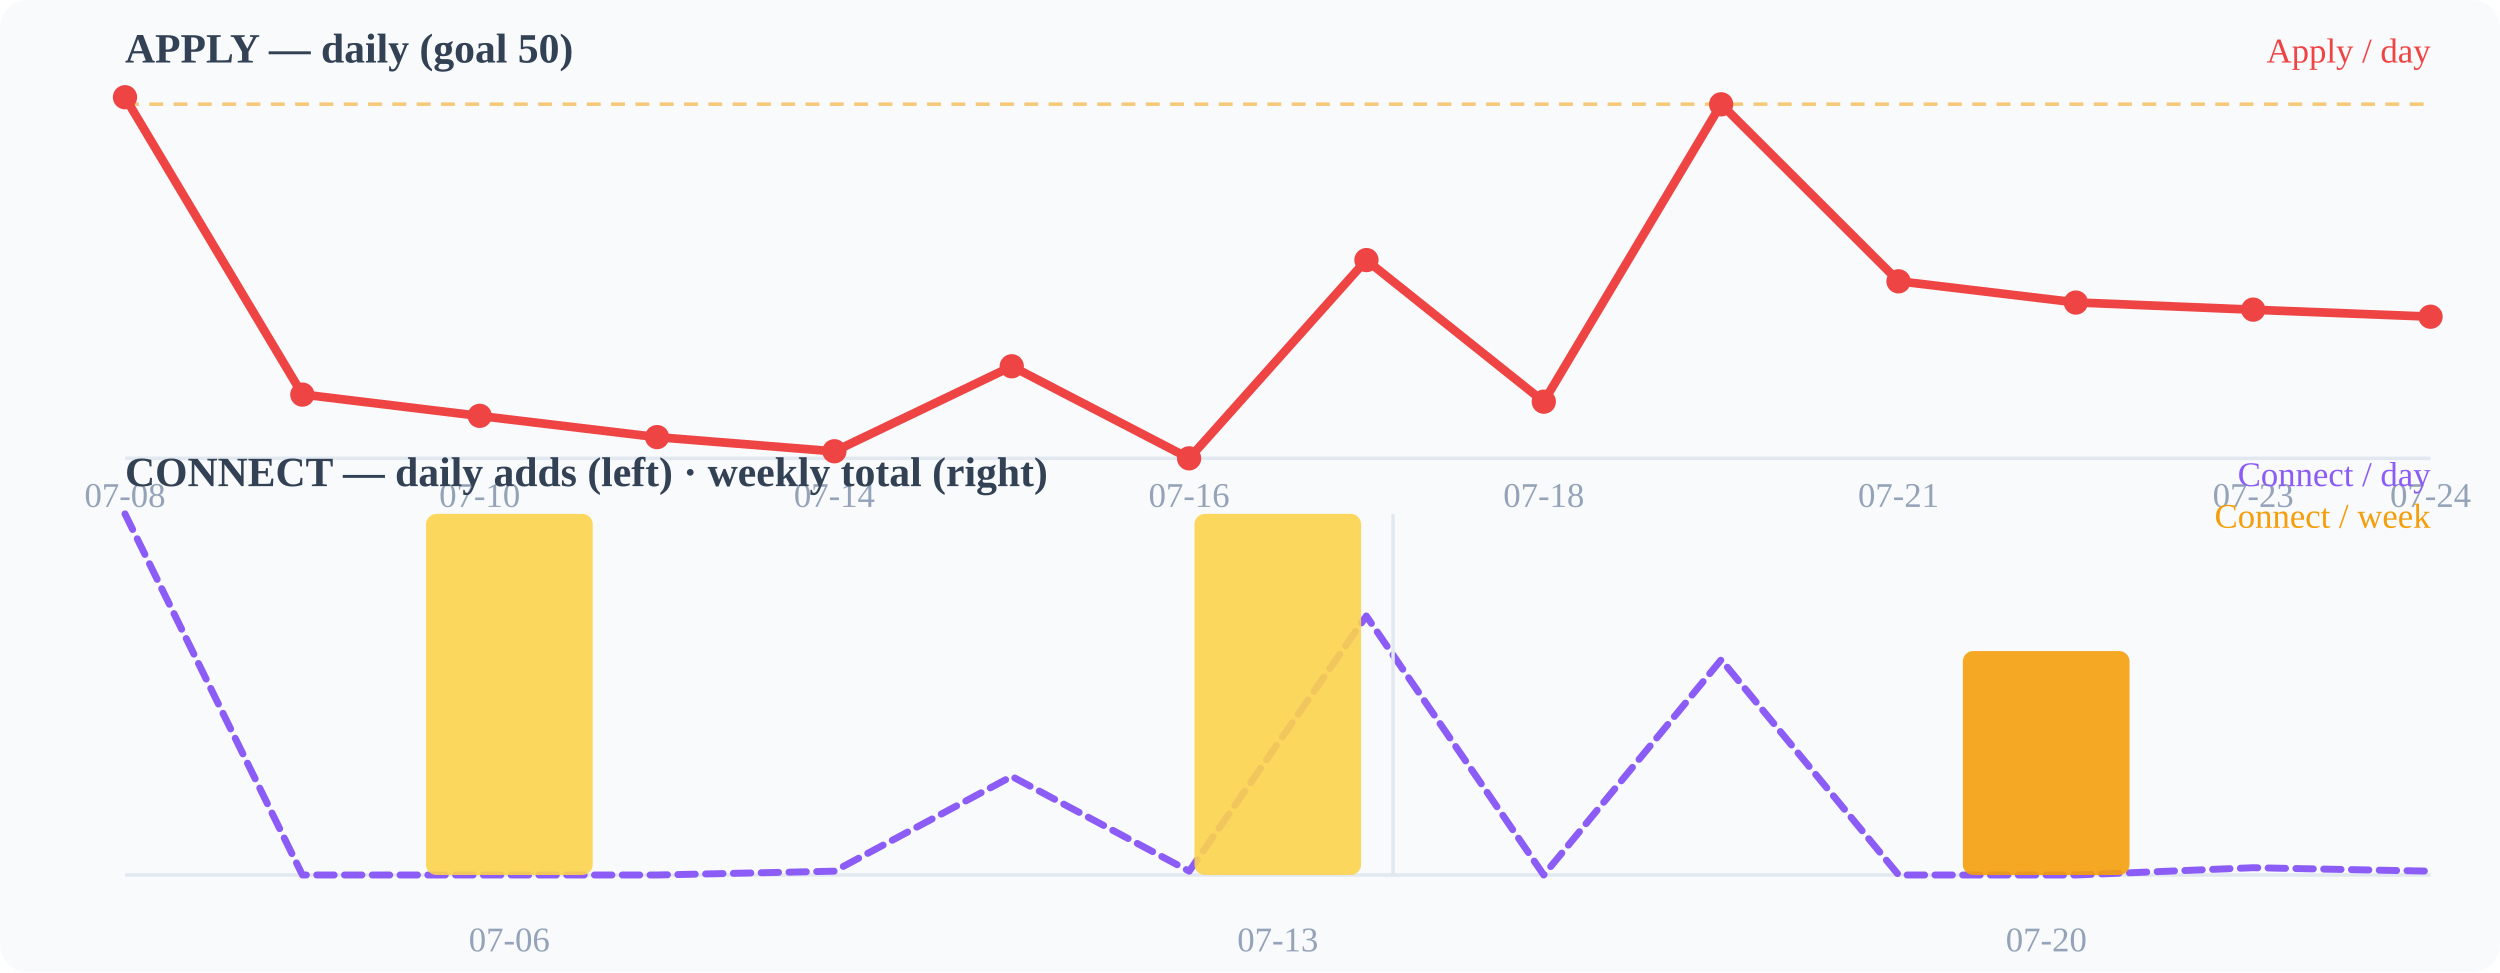
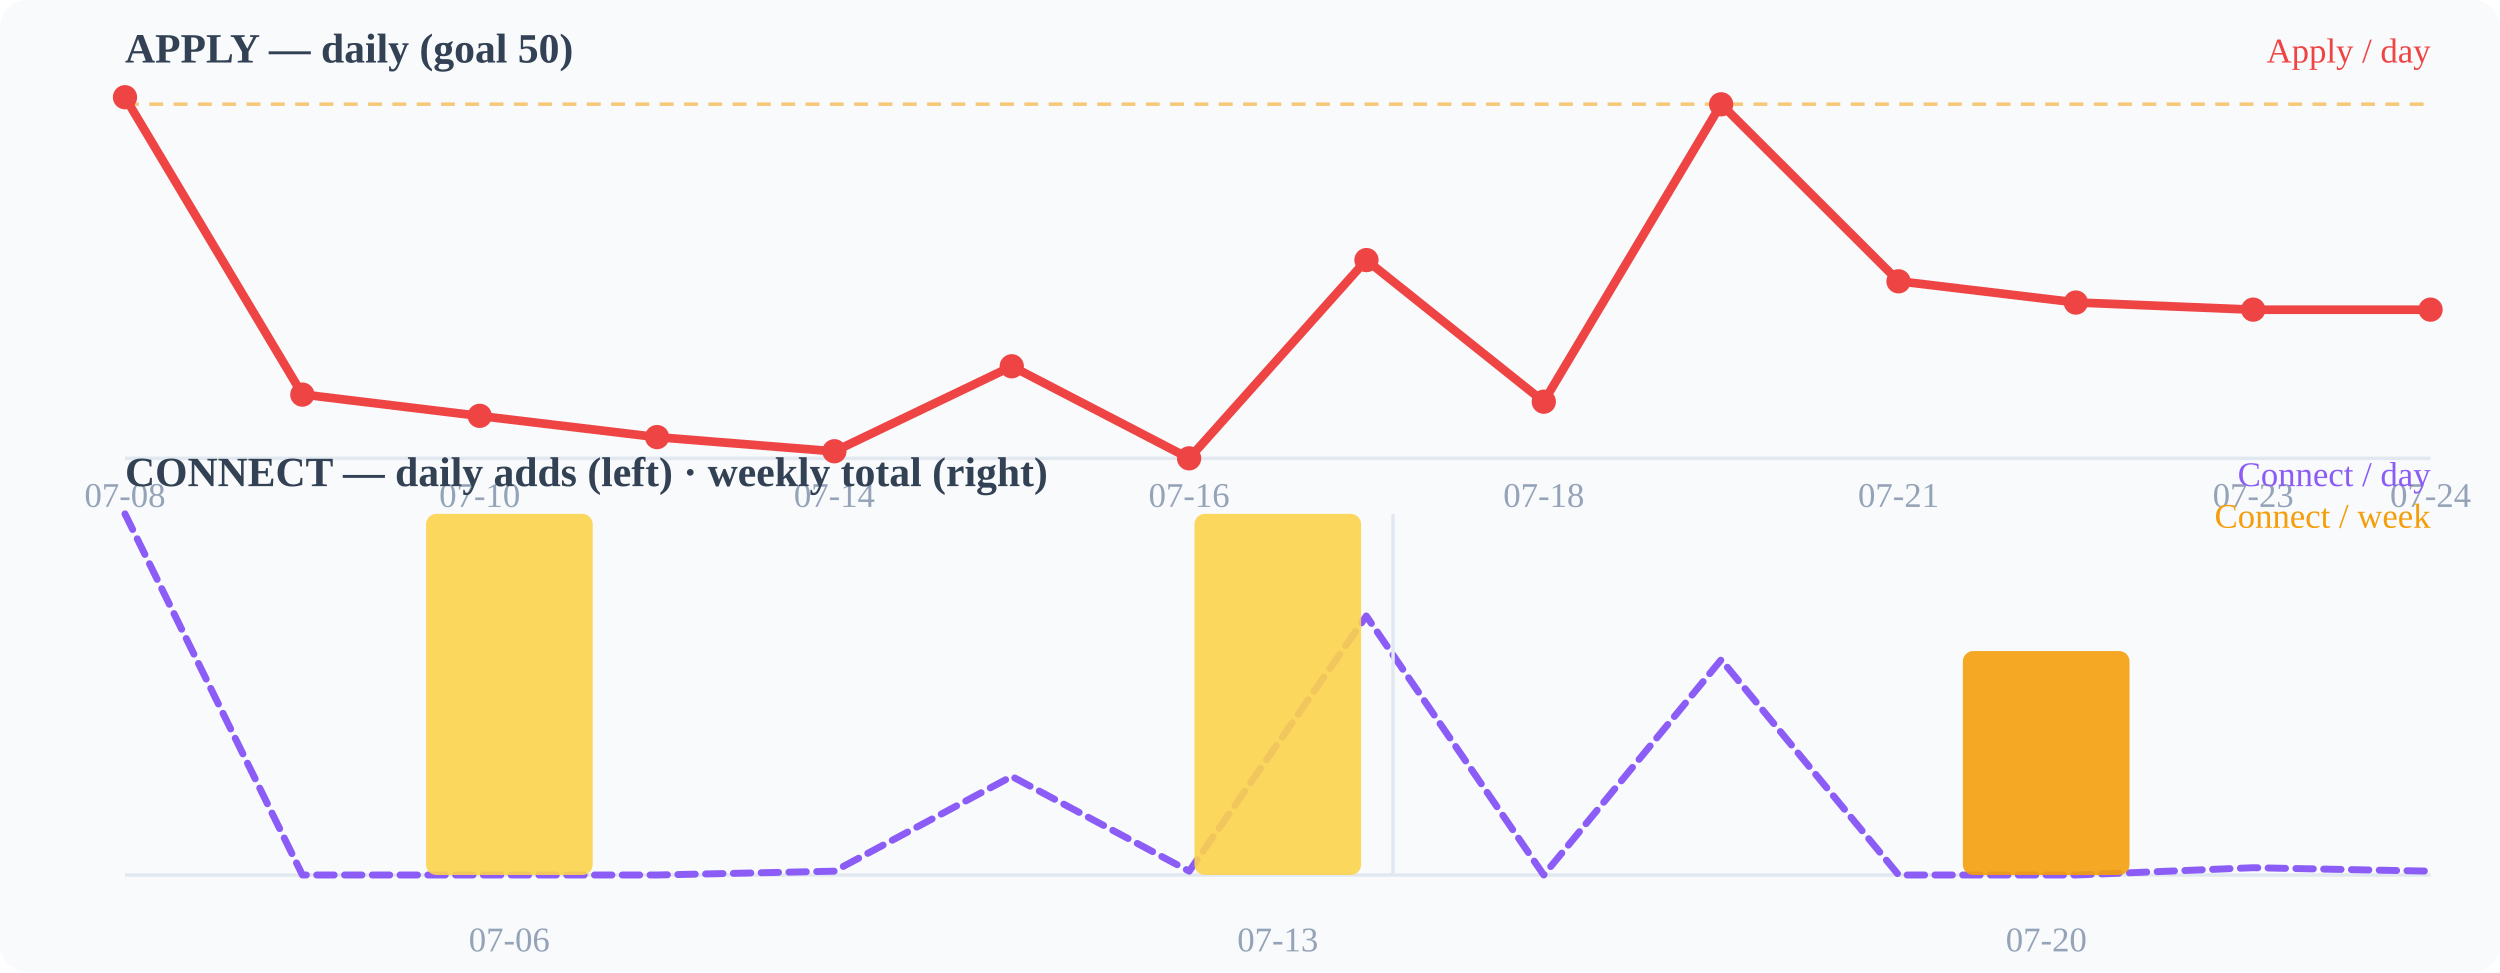
<svg xmlns="http://www.w3.org/2000/svg" width="720" height="280" viewBox="0 0 720 280">
  <rect width="720" height="280" fill="#f8fafc" rx="8" />
  <text x="36" y="18" font-size="12" font-weight="600" fill="#334155">APPLY — daily (goal 50)</text>
  <line x1="36" y1="132" x2="700" y2="132" stroke="#e2e8f0" stroke-width="1" />
  <line x1="36" y1="30.0" x2="700" y2="30.0" stroke="#f59e0b" stroke-width="1" stroke-dasharray="4 3" opacity="0.55" />
-   <polyline points="36.0,28.0 87.1,113.6 138.2,119.8 189.2,125.9 240.3,130.0 291.4,105.5 342.5,132.0 393.5,74.9 444.6,115.7 495.7,30.0 546.8,81.0 597.8,87.1 648.9,89.2 700.0,91.2" fill="none" stroke="#ef4444" stroke-width="2.5" stroke-linecap="round" stroke-linejoin="round" />
+   <polyline points="36.0,28.0 87.1,113.6 138.2,119.8 189.2,125.9 240.3,130.0 291.4,105.5 342.5,132.0 393.5,74.9 444.6,115.7 495.7,30.0 546.8,81.0 597.8,87.1 648.9,89.2 700.0,89.2" fill="none" stroke="#ef4444" stroke-width="2.5" stroke-linecap="round" stroke-linejoin="round" />
  <circle cx="36" cy="28" r="3.5" fill="#ef4444" />
  <circle cx="87.077" cy="113.647" r="3.5" fill="#ef4444" />
  <circle cx="138.154" cy="119.765" r="3.5" fill="#ef4444" />
  <circle cx="189.231" cy="125.882" r="3.5" fill="#ef4444" />
  <circle cx="240.308" cy="129.961" r="3.5" fill="#ef4444" />
  <circle cx="291.385" cy="105.49" r="3.5" fill="#ef4444" />
  <circle cx="342.462" cy="132" r="3.5" fill="#ef4444" />
  <circle cx="393.538" cy="74.902" r="3.5" fill="#ef4444" />
  <circle cx="444.615" cy="115.686" r="3.5" fill="#ef4444" />
  <circle cx="495.692" cy="30.039" r="3.5" fill="#ef4444" />
  <circle cx="546.769" cy="81.02" r="3.5" fill="#ef4444" />
  <circle cx="597.846" cy="87.137" r="3.5" fill="#ef4444" />
  <circle cx="648.923" cy="89.176" r="3.5" fill="#ef4444" />
-   <circle cx="700" cy="91.216" r="3.5" fill="#ef4444" />
+   <circle cx="700" cy="89.176" r="3.5" fill="#ef4444" />
  <text x="36" y="146" font-size="10" fill="#94a3b8" text-anchor="middle">07-08</text>
  <text x="138.154" y="146" font-size="10" fill="#94a3b8" text-anchor="middle">07-10</text>
  <text x="240.308" y="146" font-size="10" fill="#94a3b8" text-anchor="middle">07-14</text>
  <text x="342.462" y="146" font-size="10" fill="#94a3b8" text-anchor="middle">07-16</text>
  <text x="444.615" y="146" font-size="10" fill="#94a3b8" text-anchor="middle">07-18</text>
  <text x="546.769" y="146" font-size="10" fill="#94a3b8" text-anchor="middle">07-21</text>
  <text x="648.923" y="146" font-size="10" fill="#94a3b8" text-anchor="middle">07-23</text>
  <text x="700" y="146" font-size="10" fill="#94a3b8" text-anchor="middle">07-24</text>
  <text x="36" y="140" font-size="12" font-weight="600" fill="#334155">CONNECT — daily adds (left) · weekly total (right)</text>
  <line x1="36" y1="252" x2="700" y2="252" stroke="#e2e8f0" stroke-width="1" />
  <polyline points="36.0,148.0 87.1,252.0 138.2,252.0 189.2,252.0 240.3,250.9 291.4,223.6 342.5,250.9 393.5,177.4 444.6,252.0 495.7,190.0 546.8,252.0 597.8,252.0 648.9,249.9 700.0,250.9" fill="none" stroke="#8b5cf6" stroke-width="2" stroke-linecap="round" stroke-linejoin="round" stroke-dasharray="5 3" />
  <rect x="122.7" y="148.0" width="48" height="104.0" rx="3" fill="#fcd34d" opacity="0.9" />
  <rect x="344.0" y="148.0" width="48" height="104.0" rx="3" fill="#fcd34d" opacity="0.9" />
  <rect x="565.3" y="187.5" width="48" height="64.5" rx="3" fill="#f59e0b" opacity="0.9" />
  <line x1="401.2" y1="148" x2="401.2" y2="252" stroke="#e2e8f0" stroke-width="1" />
  <text x="146.667" y="274" font-size="10" fill="#94a3b8" text-anchor="middle">07-06</text>
  <text x="368" y="274" font-size="10" fill="#94a3b8" text-anchor="middle">07-13</text>
  <text x="589.333" y="274" font-size="10" fill="#94a3b8" text-anchor="middle">07-20</text>
  <text x="700" y="18" font-size="10" fill="#ef4444" text-anchor="end">Apply / day</text>
  <text x="700" y="140" font-size="10" fill="#8b5cf6" text-anchor="end">Connect / day</text>
  <text x="700" y="152" font-size="10" fill="#f59e0b" text-anchor="end">Connect / week</text>
</svg>
